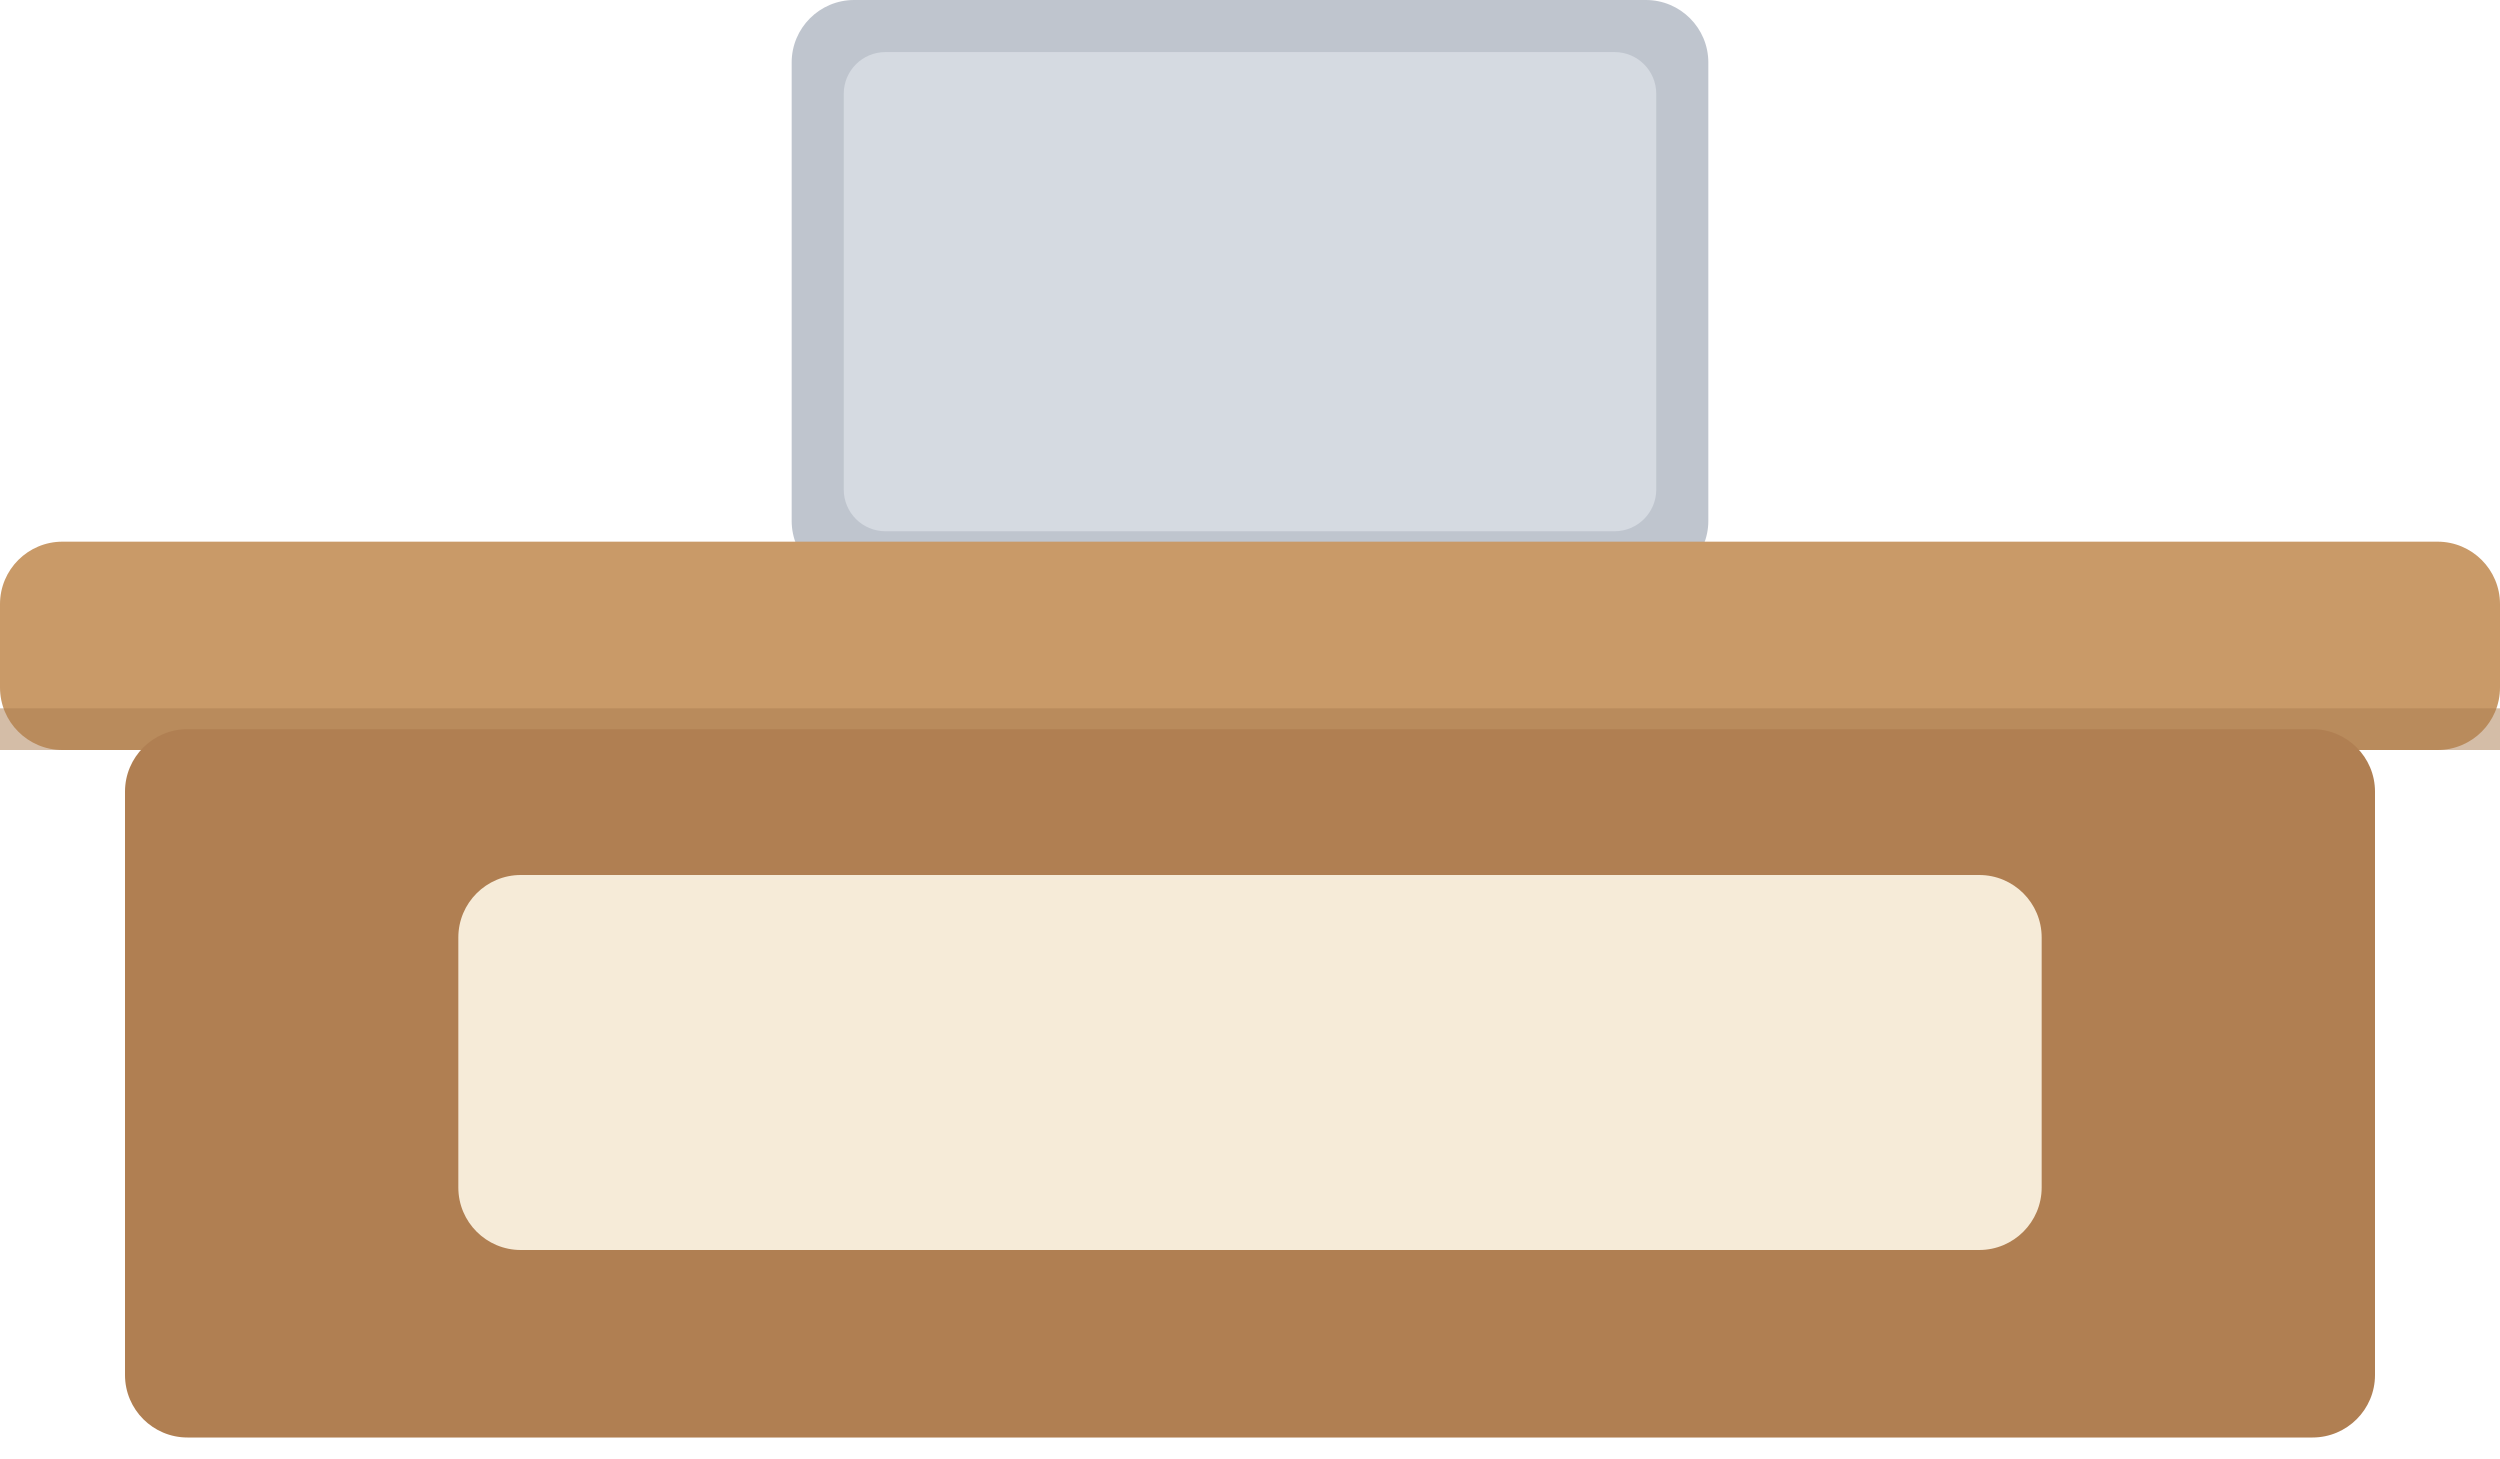
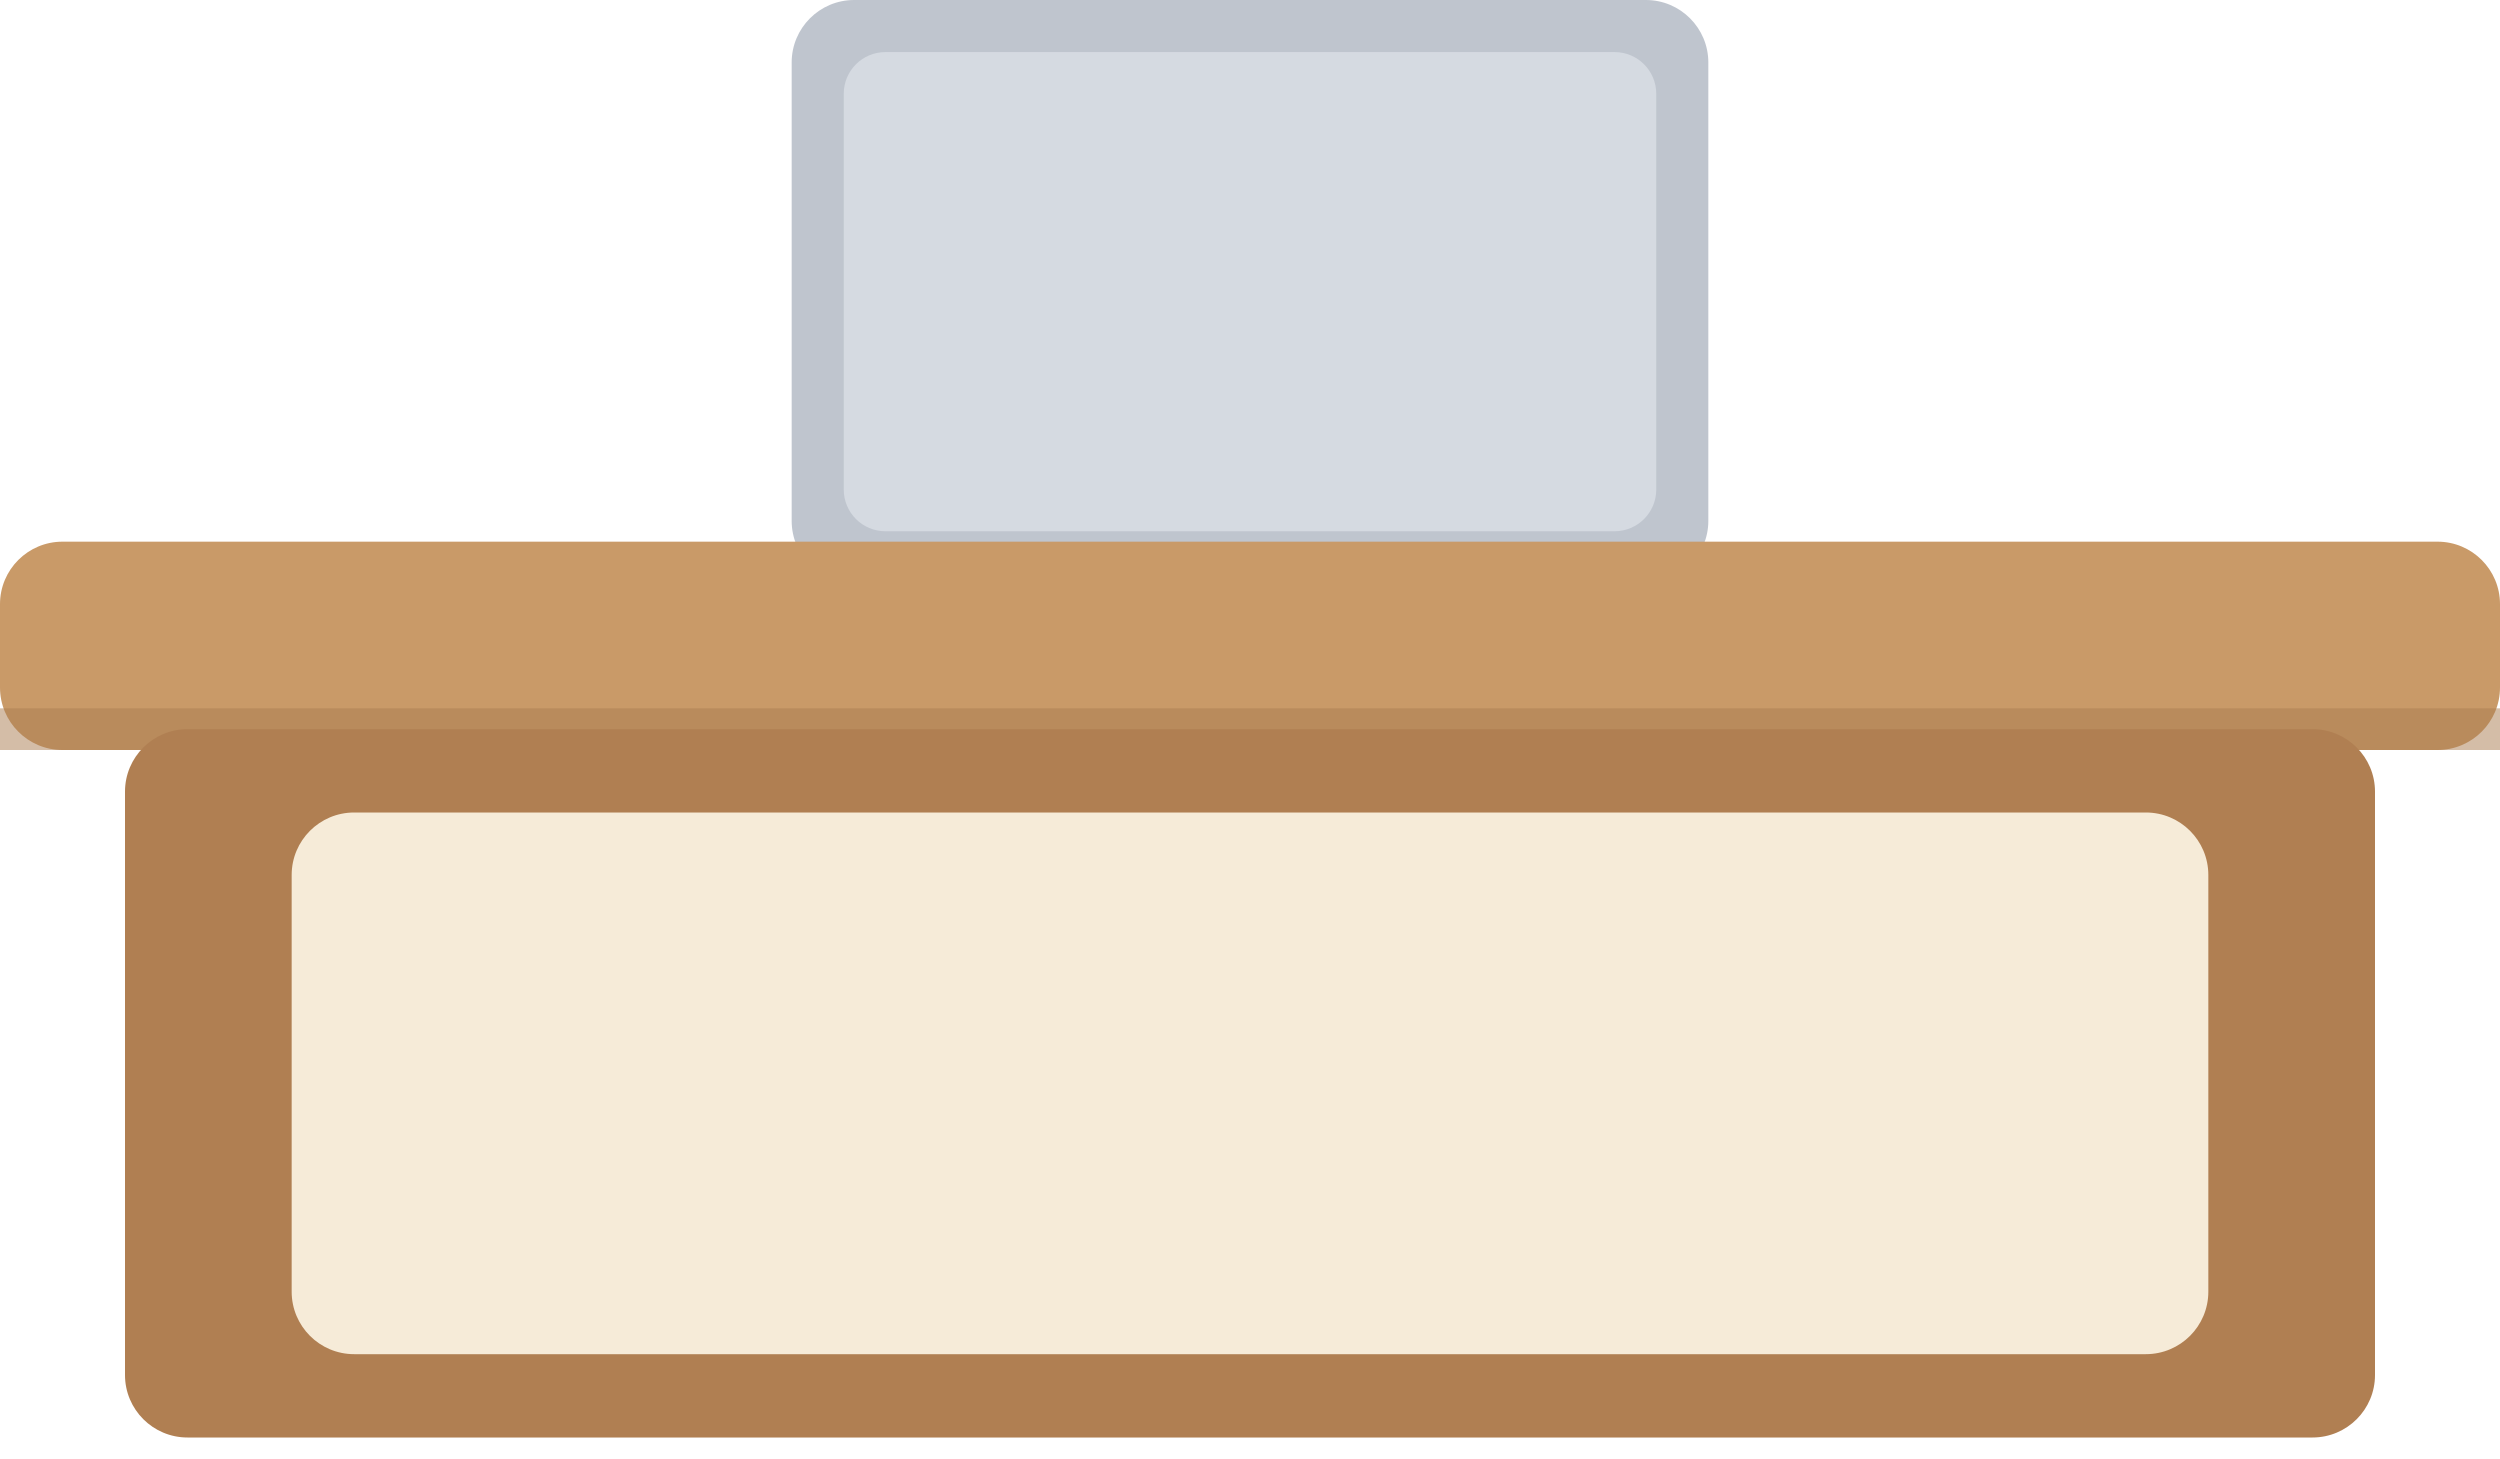
<svg xmlns="http://www.w3.org/2000/svg" width="120" height="70" viewBox="0 0 120 70">
  <rect x="38" y="0" width="44" height="28" rx="3" fill="#BFC5CE" />
  <rect x="40.5" y="2.5" width="39" height="23" rx="2" fill="#D5DAE1" />
  <rect x="0" y="26" width="120" height="10" rx="3" fill="#C99A68" />
  <rect x="0" y="34" width="120" height="2" fill="#A97C50" opacity=".5" />
  <rect x="6" y="35" width="108" height="34" rx="3" fill="#B07F52" />
-   <rect x="22" y="42" width="76" height="18" rx="3" fill="#F6EBD8" />
+   <rect x="14" y="39" width="92" height="26" rx="3" fill="#F6EBD8" />
</svg>
